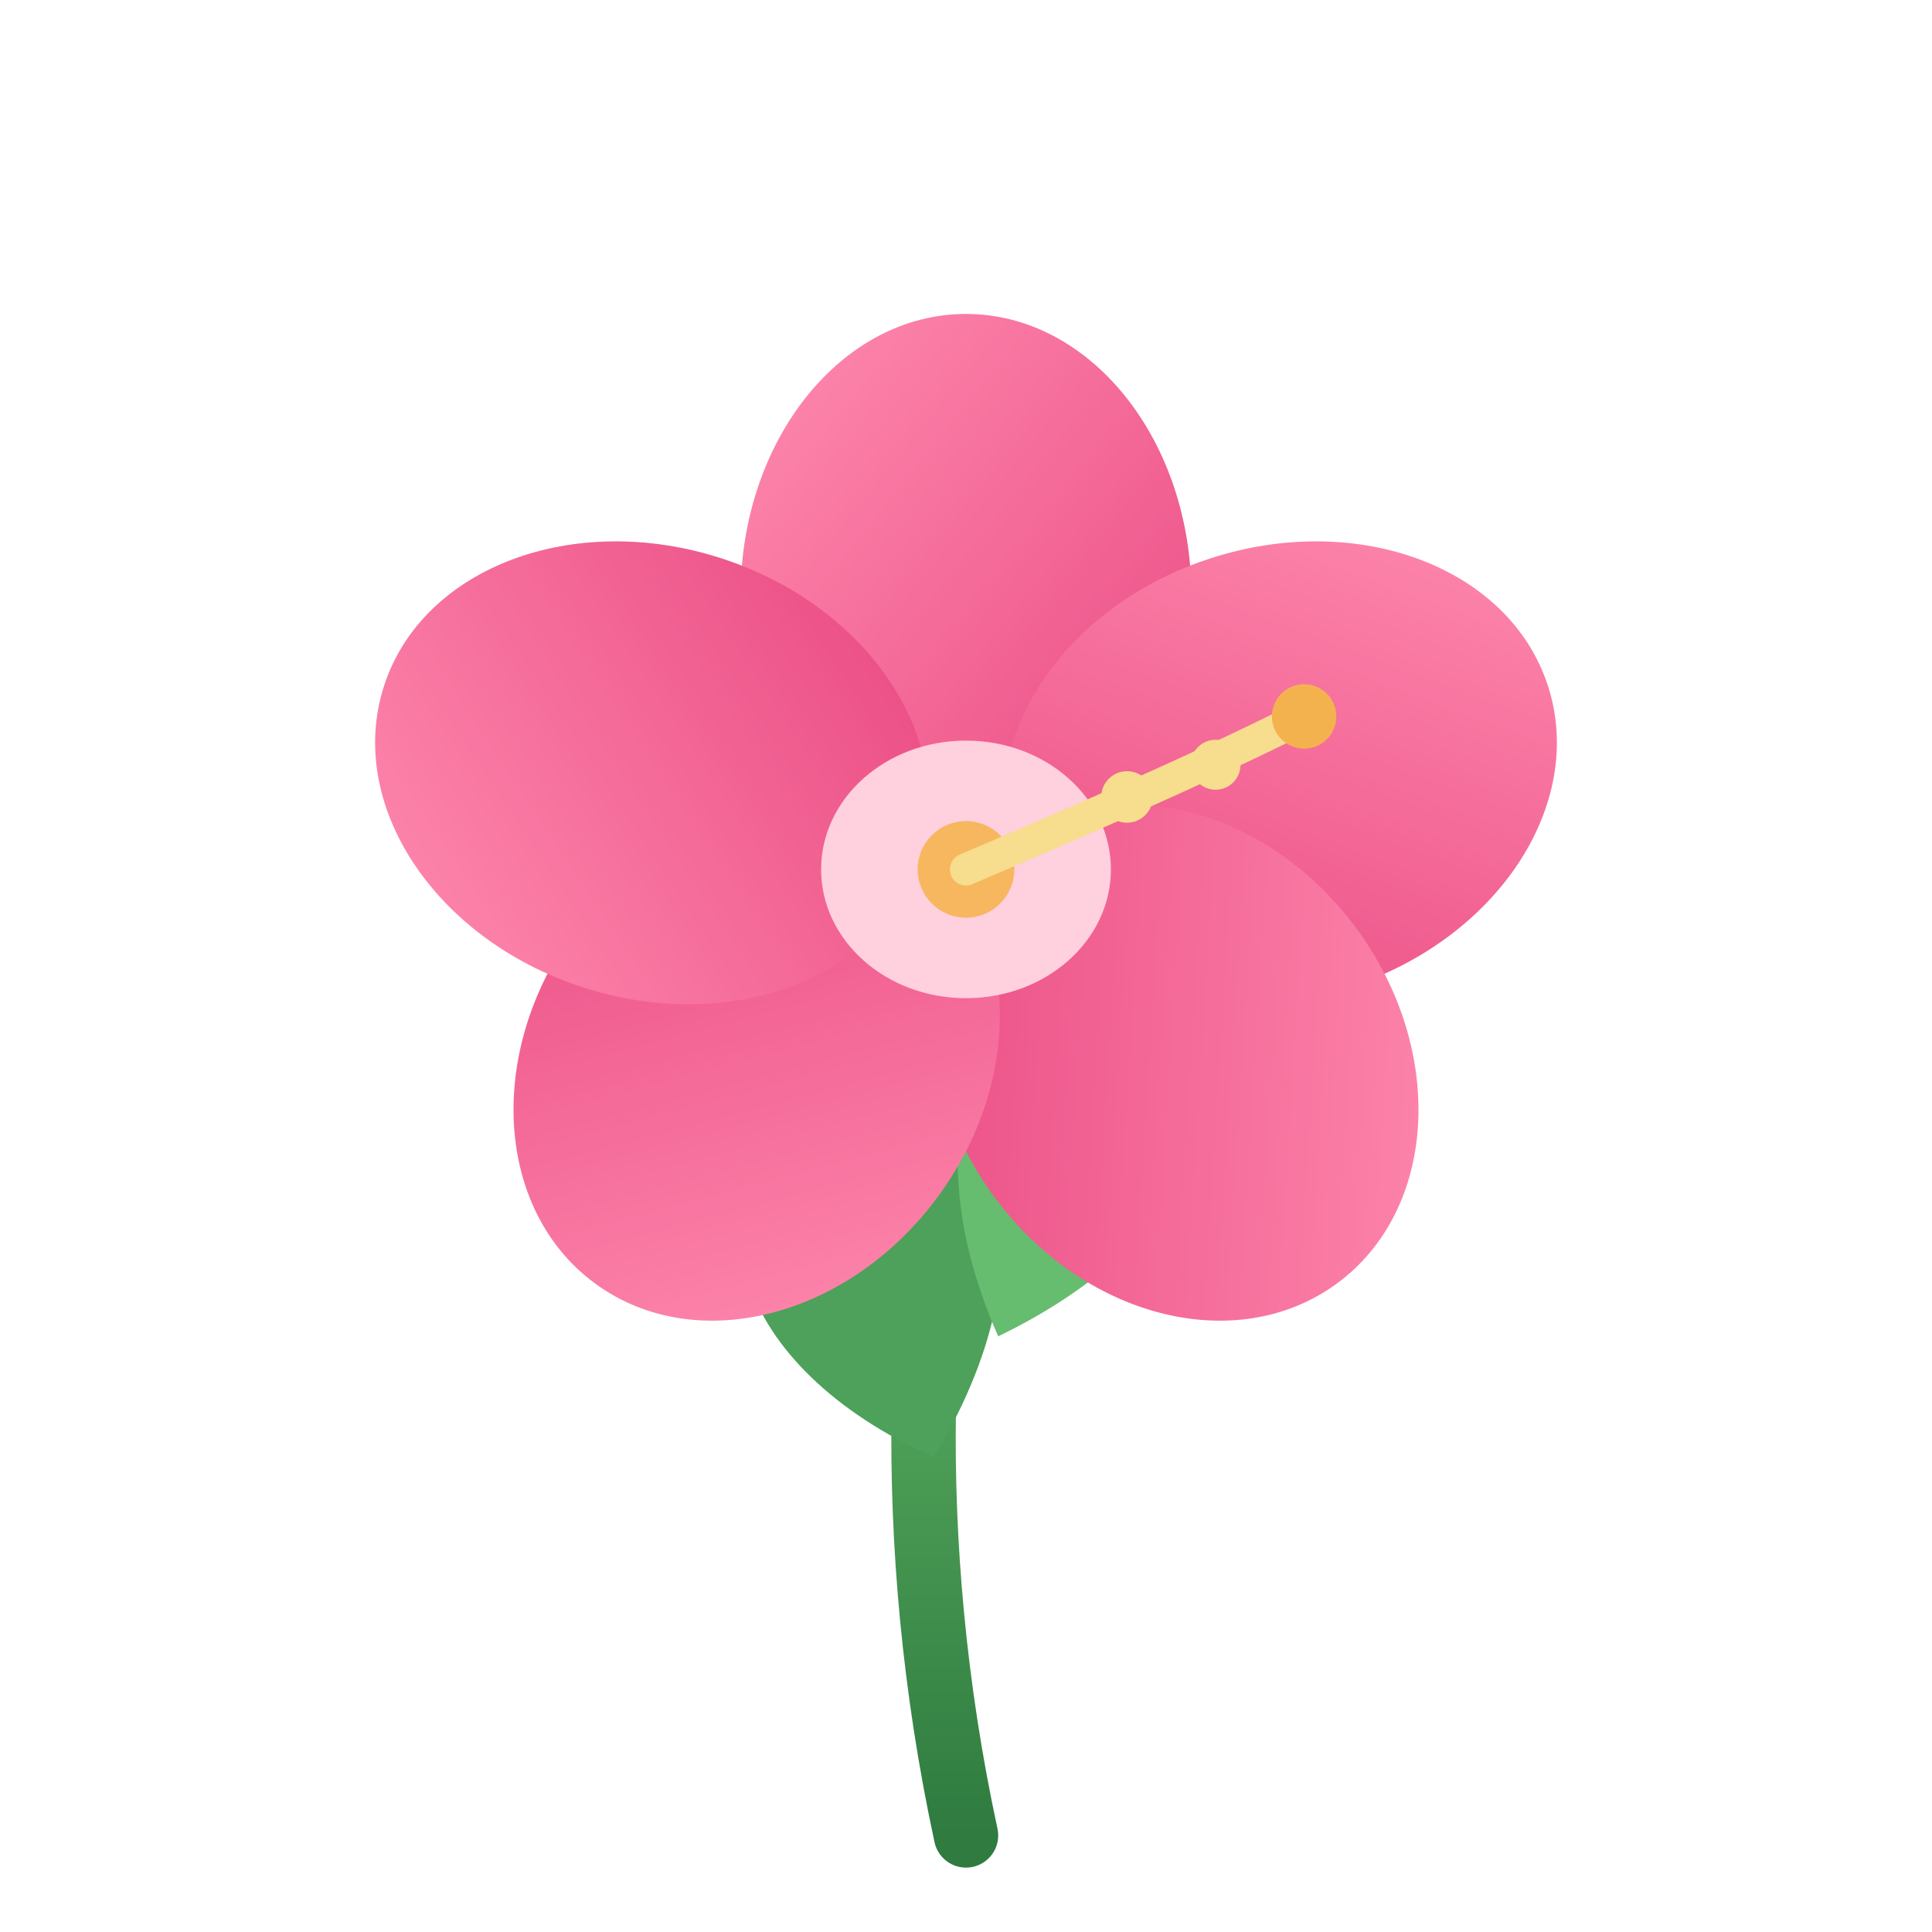
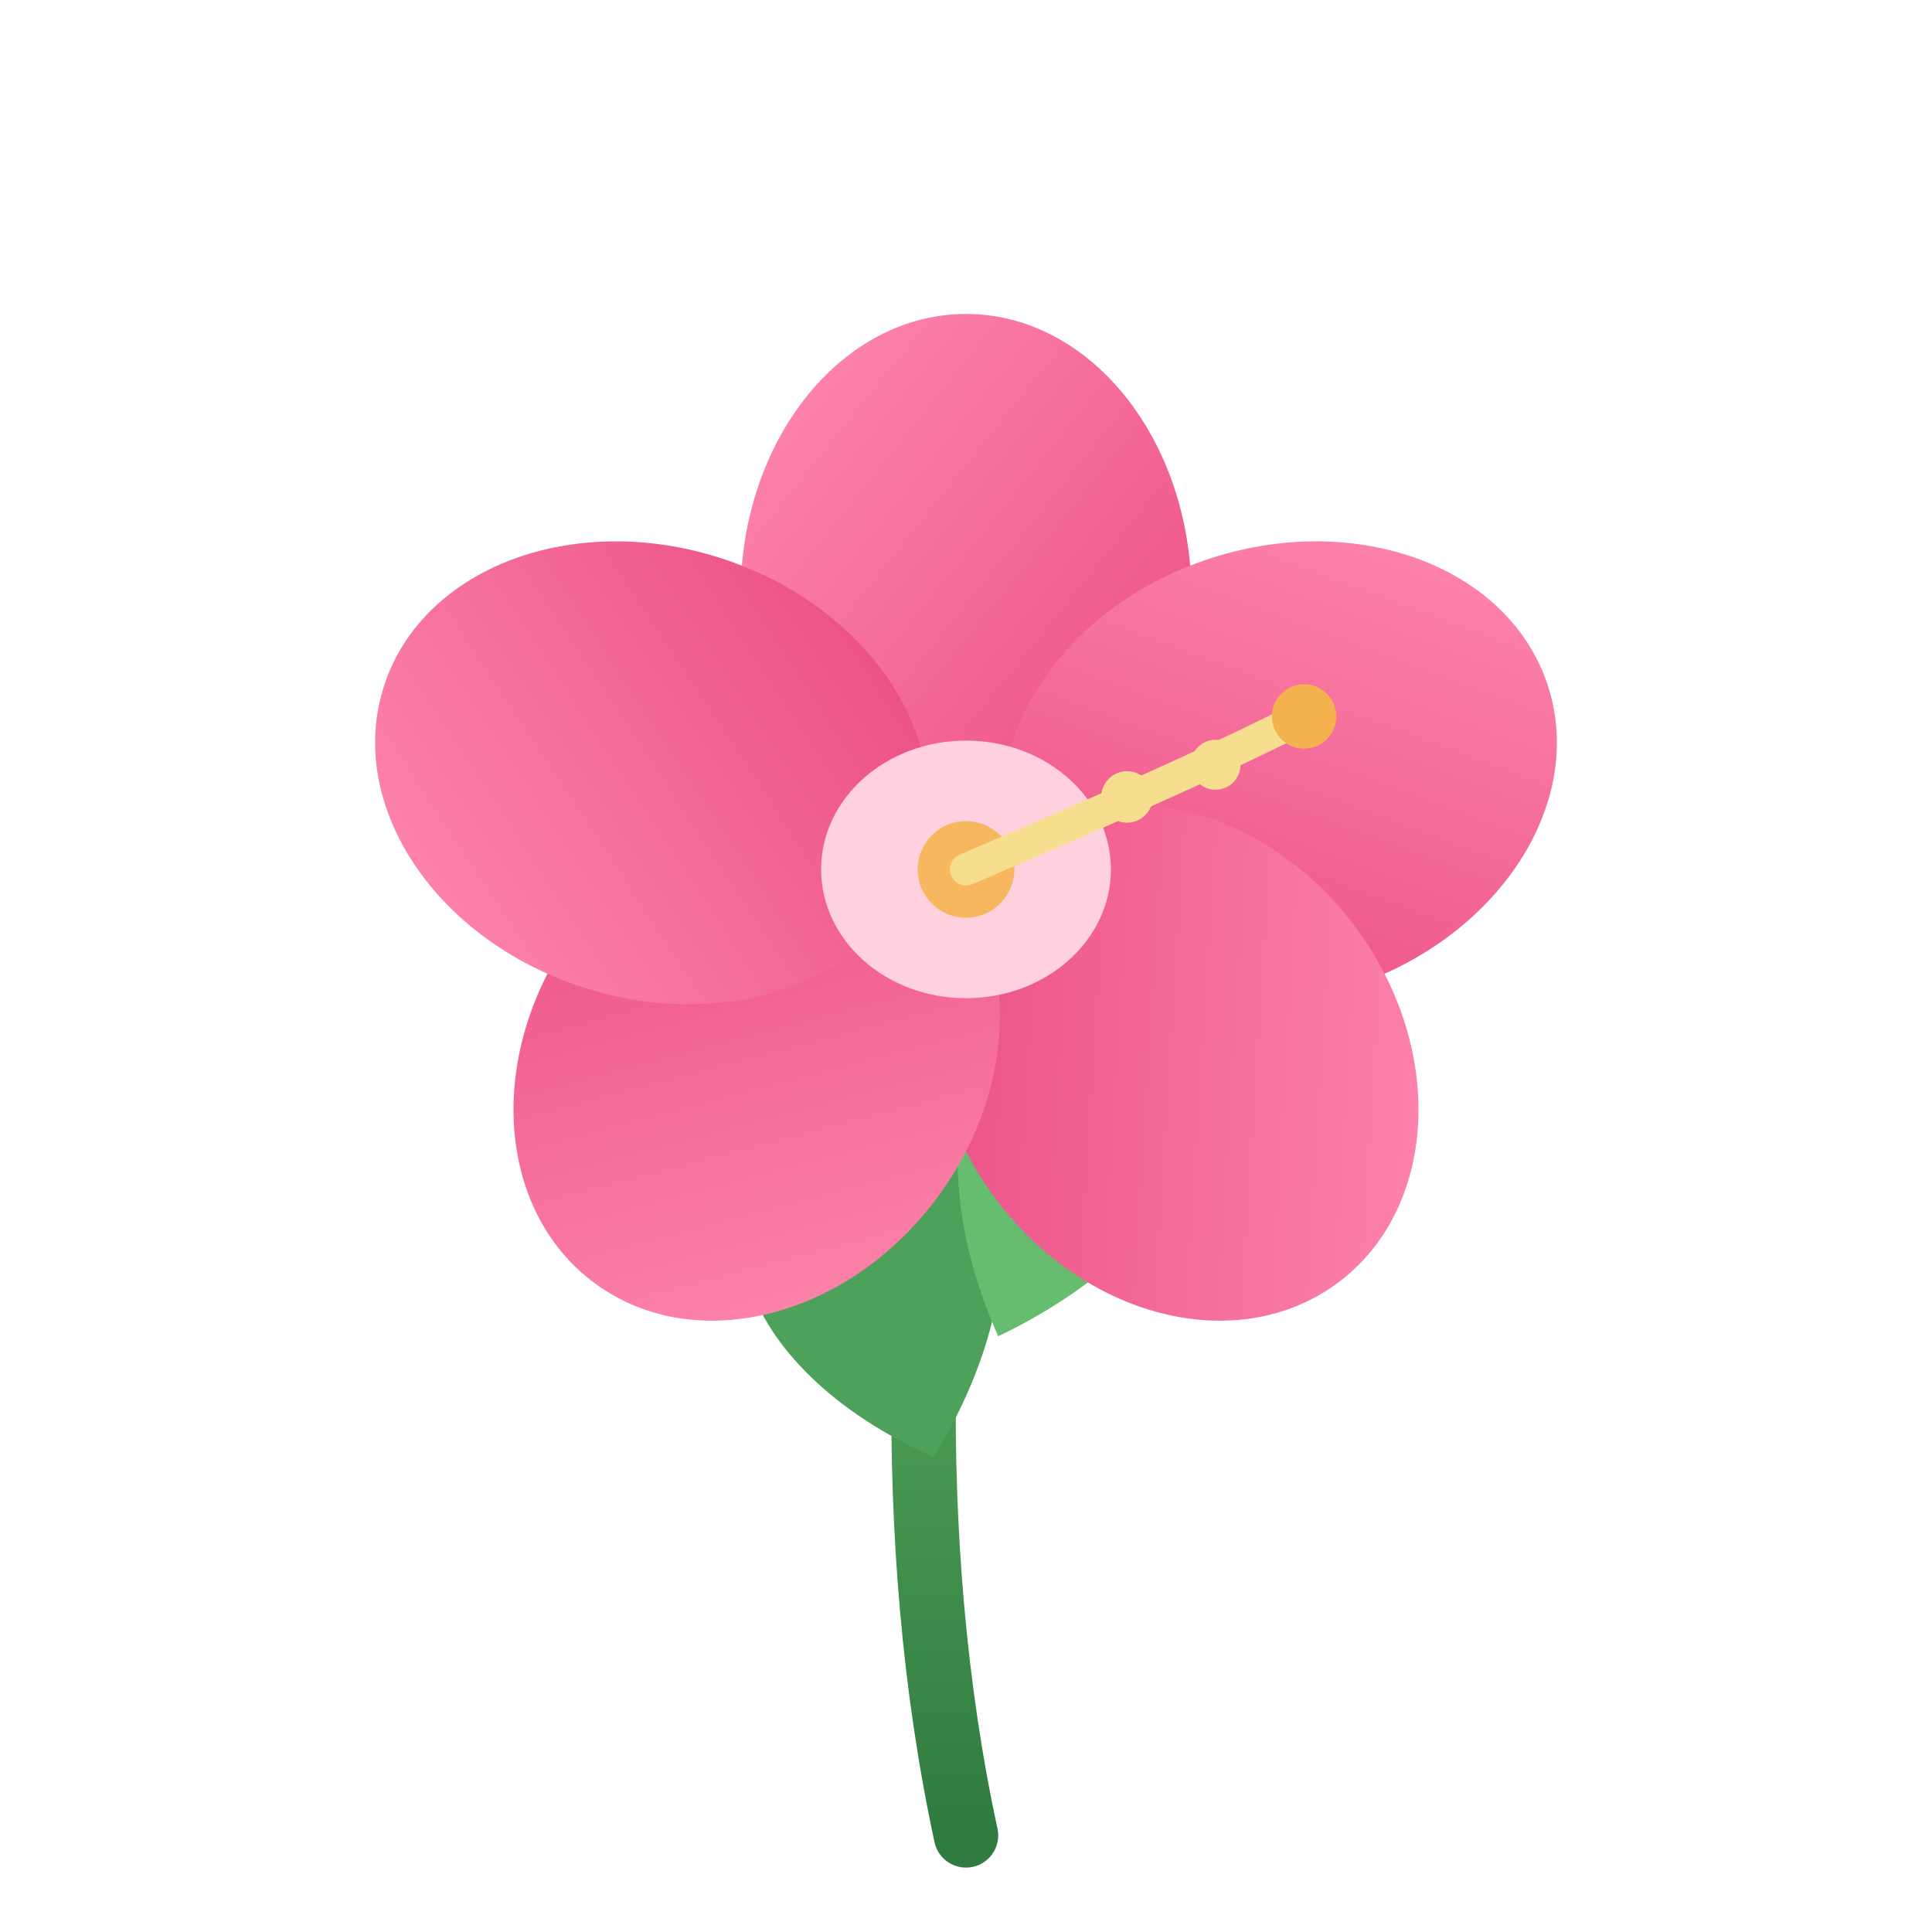
<svg xmlns="http://www.w3.org/2000/svg" viewBox="0 0 240 240" role="img" aria-labelledby="title desc">
  <defs>
    <linearGradient id="hbPetal" x1="0" y1="0" x2="1" y2="1">
      <stop offset="0%" stop-color="#ff8cb0" />
      <stop offset="100%" stop-color="#e94881" />
    </linearGradient>
    <linearGradient id="hbStem" x1="0" y1="0" x2="0" y2="1">
      <stop offset="0%" stop-color="#67bd69" />
      <stop offset="100%" stop-color="#2f7b40" />
    </linearGradient>
  </defs>
  <style>
    .plant {
      transform-origin: 120px 228px;
      animation: hibiscusSway 4.5s ease-in-out infinite;
    }

    .flower {
      transform-origin: 120px 108px;
      animation: hibiscusBloom 3.2s ease-in-out infinite;
    }

    .stamen {
      transform-origin: 120px 108px;
      animation: hibiscusStamen 3.8s ease-in-out infinite;
    }

    .hb-leaf {
      transform-box: fill-box;
      transform-origin: center;
      animation: hbLeafFlutter 4.3s ease-in-out infinite;
    }

    .hb-leaf.alt {
      animation-delay: -2.15s;
    }

    @keyframes hibiscusSway {
      0%, 100% { transform: rotate(-2deg); }
      50% { transform: rotate(2.2deg); }
    }

    @keyframes hibiscusBloom {
      0%, 100% { transform: translateY(-22px) scale(0.96); }
      50% { transform: translateY(-22px) scale(1.05); }
    }

    @keyframes hibiscusStamen {
      0%, 100% { transform: rotate(-8deg); }
      50% { transform: rotate(8deg); }
    }

    @keyframes hbLeafFlutter {
      0%, 100% { transform: rotate(-6deg) scale(0.97); }
      50% { transform: rotate(6deg) scale(1.05); }
    }
  </style>
  <g class="plant">
-     <path d="M120 228 C112 191, 114 156, 120 133" stroke="url(#hbStem)" stroke-width="8" stroke-linecap="round" fill="none" />
+     <path d="M120 228 C112 191, 114 150, 120 117" stroke="url(#hbStem)" stroke-width="8" stroke-linecap="round" fill="none" />
    <path class="hb-leaf" d="M116 181 C91 170, 84 148, 103 139 C122 131, 133 153, 116 181 Z" fill="#4da15a" transform="rotate(0 110 160)" />
    <path class="hb-leaf alt" d="M124 166 C149 154, 159 132, 141 124 C123 117, 112 139, 124 166 Z" fill="#66bc6f" transform="rotate(0 128 145)" />
  </g>
  <g class="flower">
+     <path d="M120 134 C108 126, 109 112, 120 104 C131 112, 132 126, 120 134 Z" fill="#61b768" />
    <ellipse cx="120" cy="74" rx="28" ry="35" fill="url(#hbPetal)" />
    <ellipse cx="159" cy="96" rx="28" ry="35" fill="url(#hbPetal)" transform="rotate(72 159 96)" />
    <ellipse cx="146" cy="132" rx="28" ry="34" fill="url(#hbPetal)" transform="rotate(144 146 132)" />
    <ellipse cx="94" cy="132" rx="28" ry="34" fill="url(#hbPetal)" transform="rotate(-144 94 132)" />
    <ellipse cx="81" cy="96" rx="28" ry="35" fill="url(#hbPetal)" transform="rotate(-72 81 96)" />
    <ellipse cx="120" cy="108" rx="18" ry="16" fill="#ffd0dd" />
    <circle cx="120" cy="108" r="6" fill="#f6b75f" />
    <g class="stamen">
      <path d="M120 108 C134 102, 148 96, 162 89" stroke="#f7dd8e" stroke-width="4" stroke-linecap="round" fill="none" />
      <circle cx="140" cy="99" r="3.2" fill="#f7dd8e" />
      <circle cx="151" cy="95" r="3.1" fill="#f7dd8e" />
      <circle cx="162" cy="89" r="4" fill="#f4b24f" />
    </g>
  </g>
</svg>
